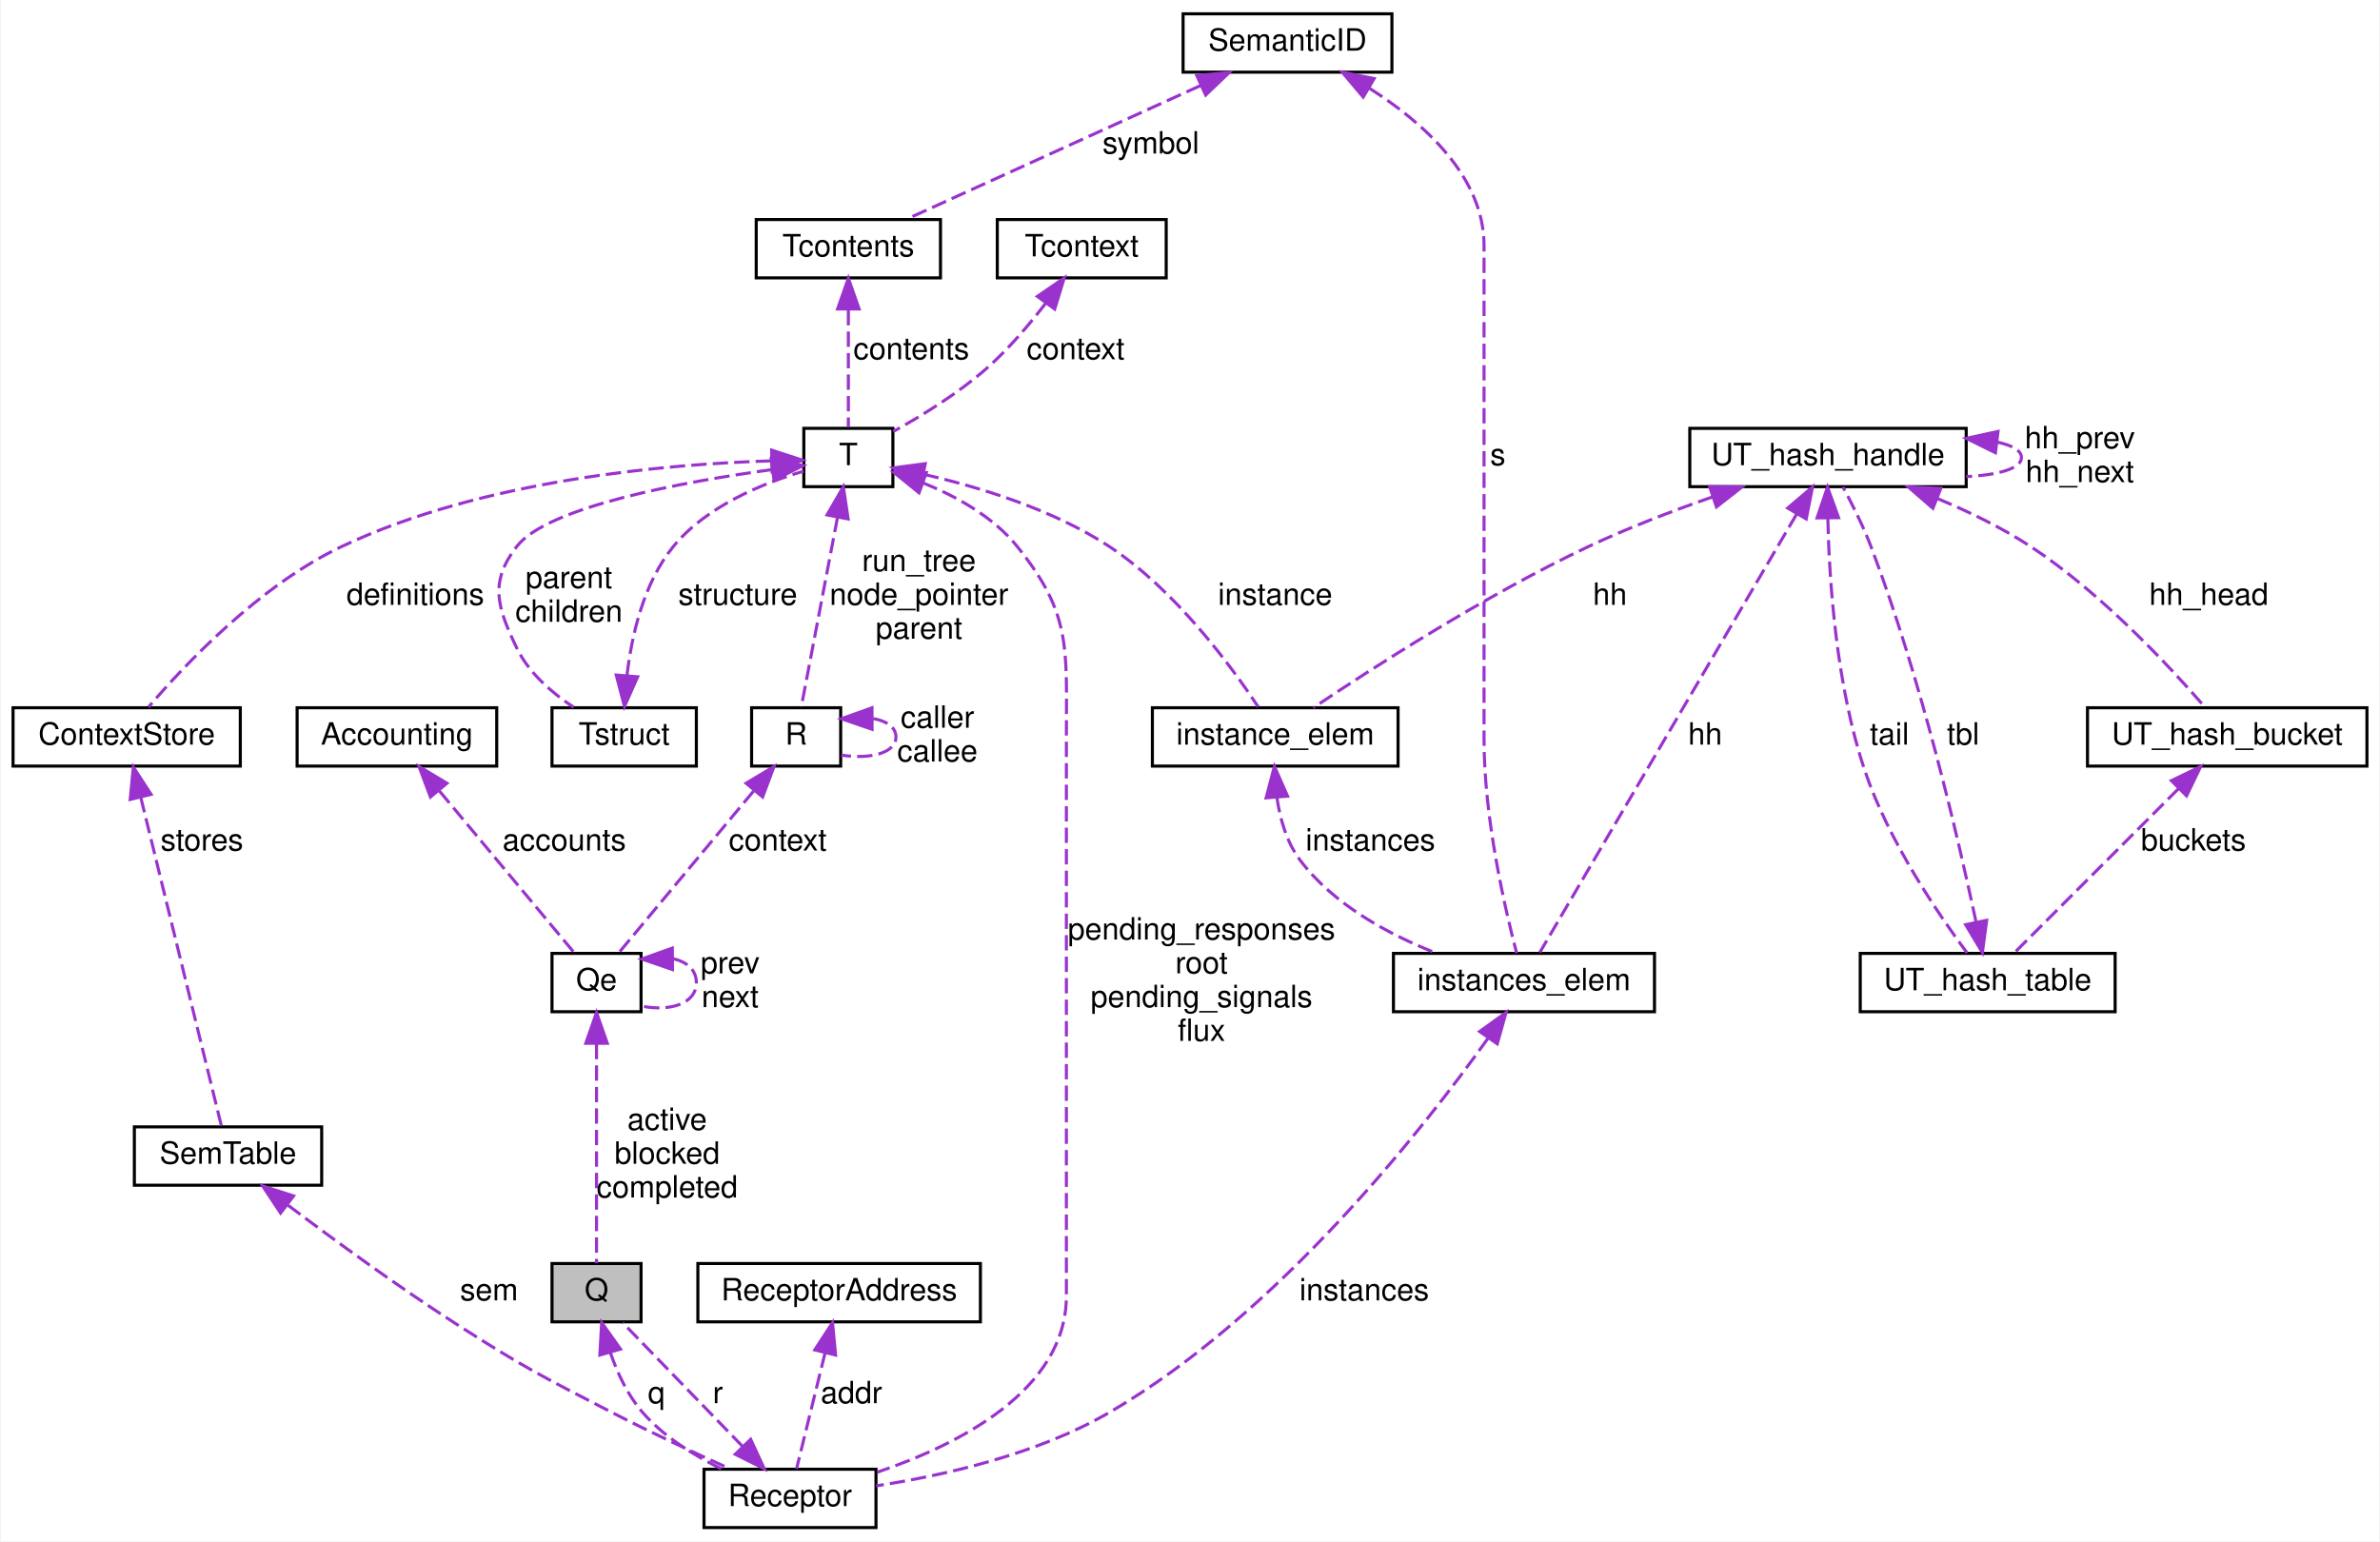
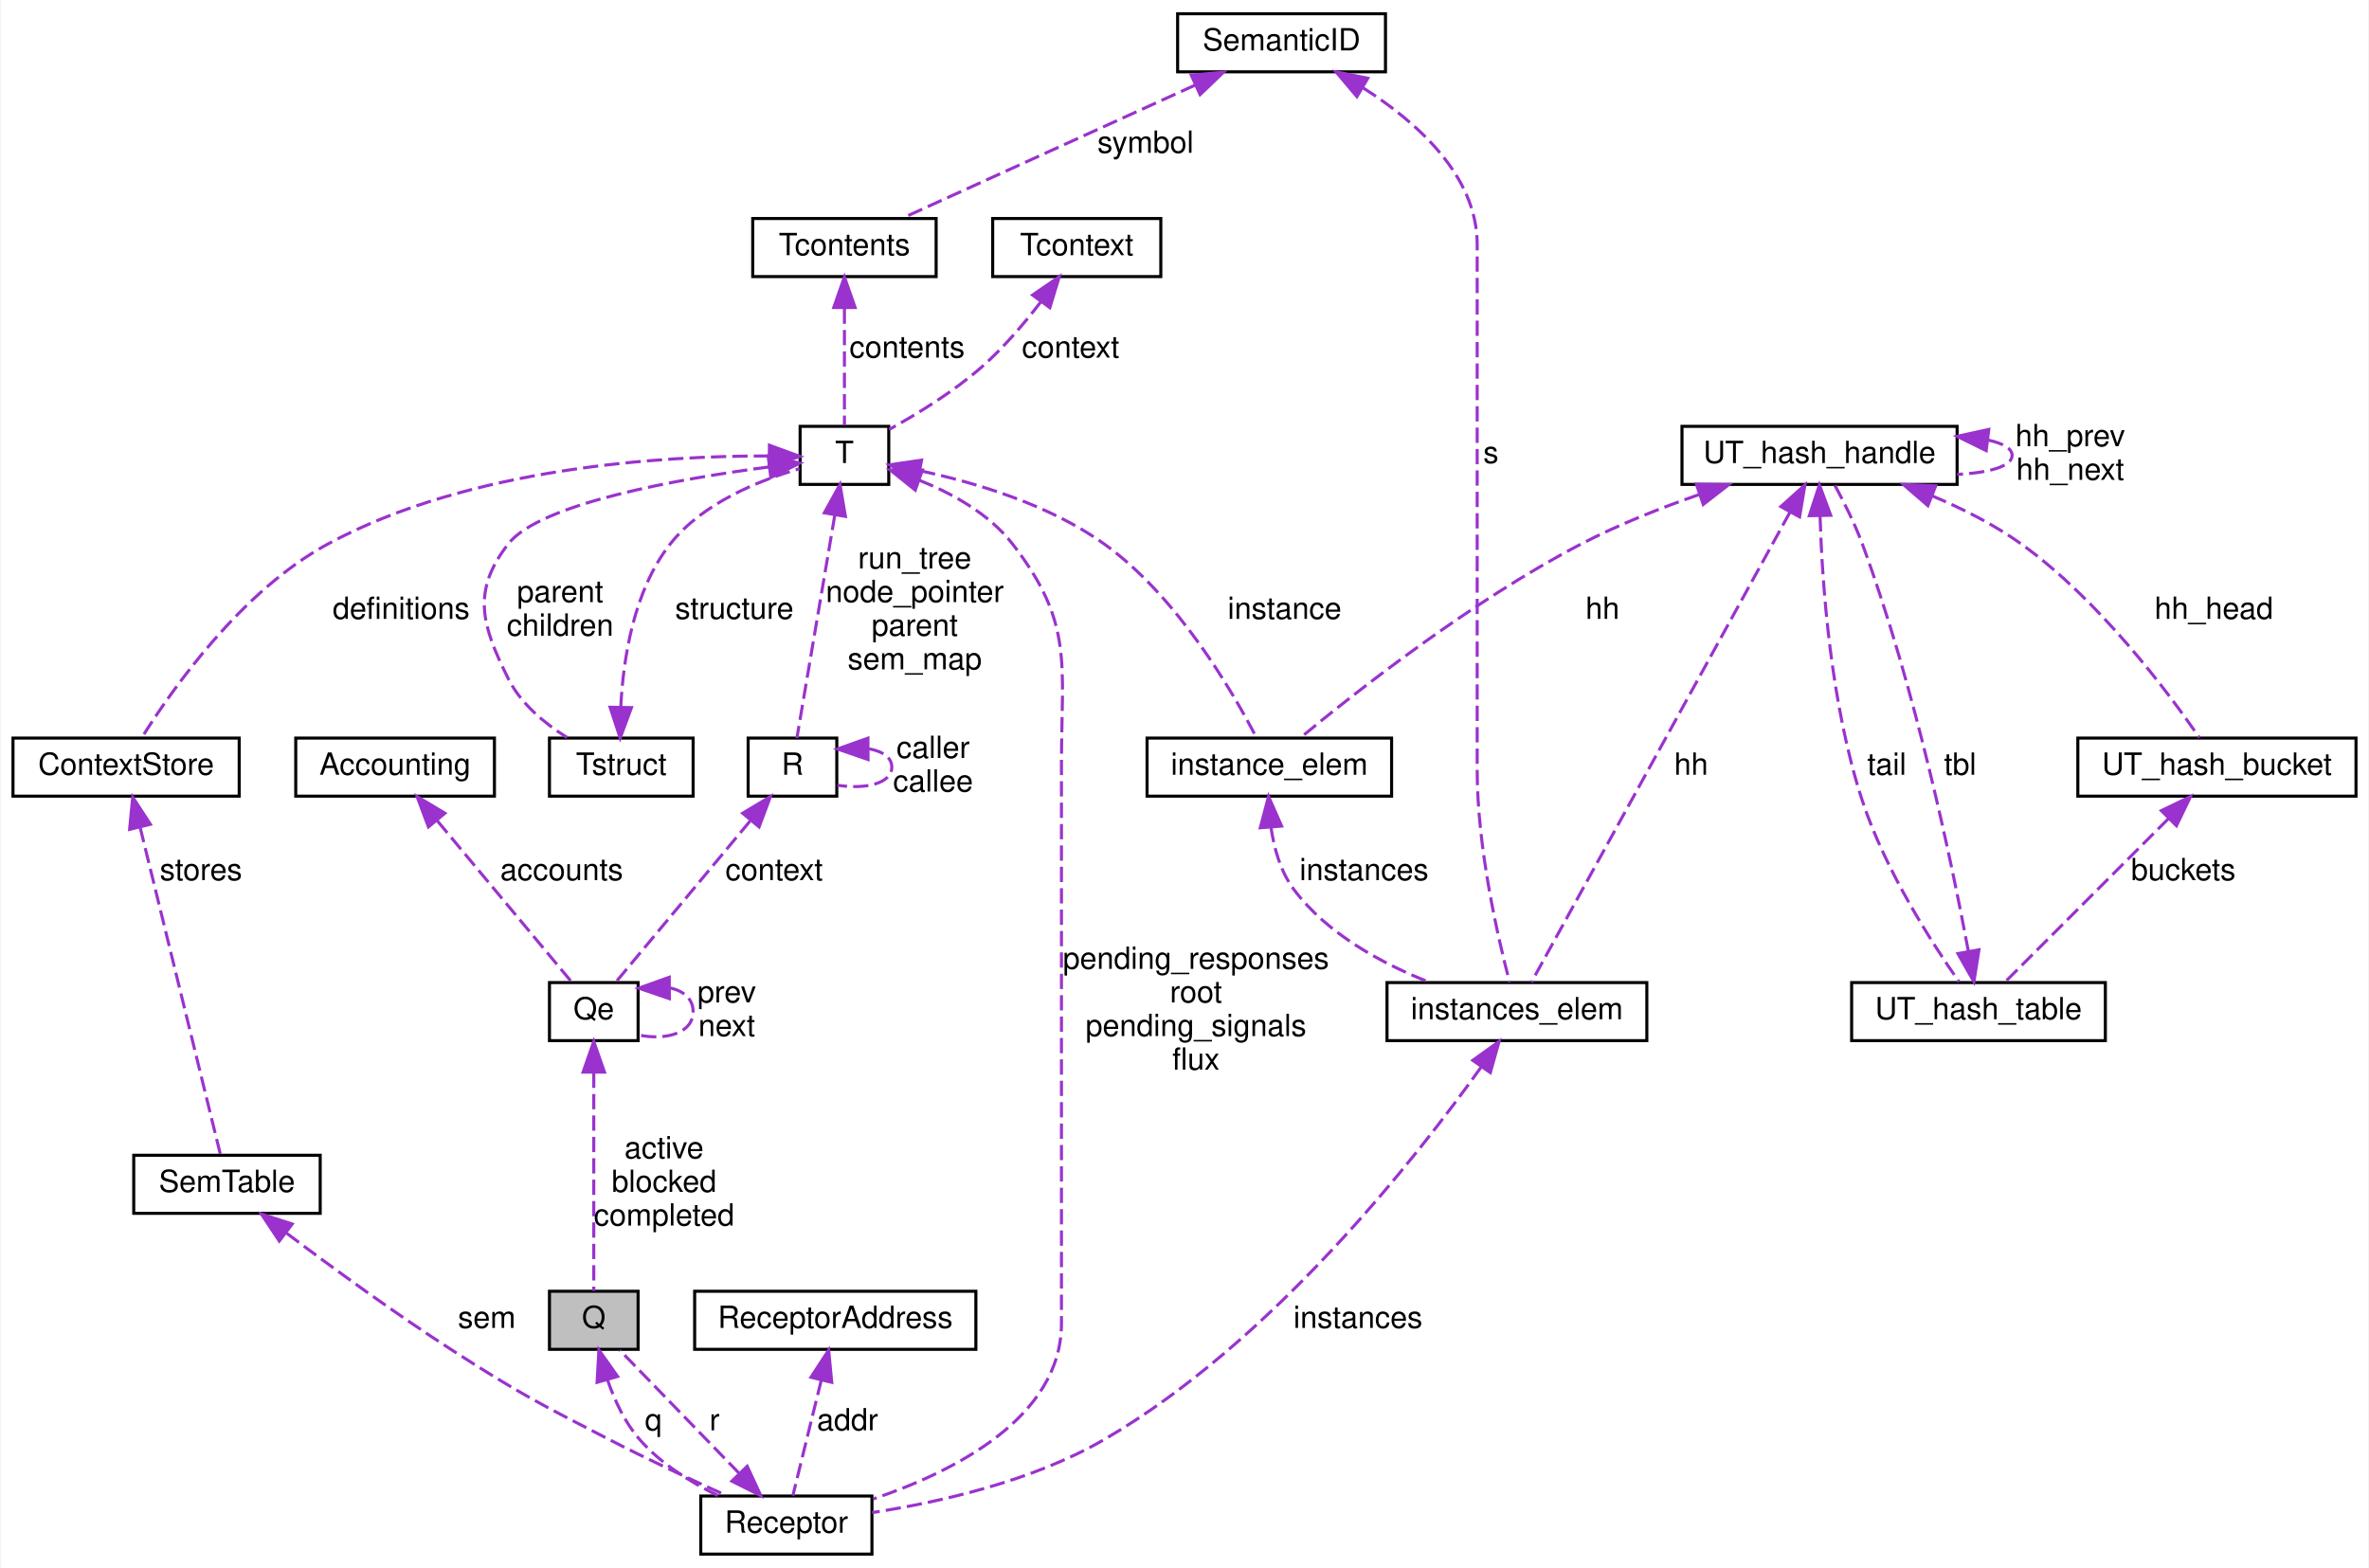
- <svg xmlns="http://www.w3.org/2000/svg" xmlns:xlink="http://www.w3.org/1999/xlink" width="775pt" height="502pt" viewBox="0.00 0.00 774.50 502.00">
-   <g id="graph0" class="graph" transform="scale(1 1) rotate(0) translate(4 498)">
-     <polygon fill="white" stroke="none" points="-4,4 -4,-498 770.5,-498 770.5,4 -4,4" />
+ <svg xmlns="http://www.w3.org/2000/svg" xmlns:xlink="http://www.w3.org/1999/xlink" width="775pt" height="513pt" viewBox="0.00 0.00 774.50 513.00">
+   <g id="graph0" class="graph" transform="scale(1 1) rotate(0) translate(4 509)">
+     <polygon fill="white" stroke="none" points="-4,4 -4,-509 770.5,-509 770.5,4 -4,4" />
    <g id="node1" class="node">
      <polygon fill="#bfbfbf" stroke="black" points="175.5,-67.5 175.5,-86.5 204.5,-86.5 204.5,-67.5 175.5,-67.5" />
      <text text-anchor="middle" x="190" y="-74.5" font-family="Helvetica,sans-Serif" font-size="10.00">Q</text>
    </g>
    <g id="node10" class="node">
      <g id="a_node10">
        <a xlink:href="structReceptor.html" target="_top" xlink:title="Receptor">
          <polygon fill="white" stroke="black" points="225,-0.5 225,-19.5 281,-19.5 281,-0.5 225,-0.5" />
          <text text-anchor="middle" x="253" y="-7.5" font-family="Helvetica,sans-Serif" font-size="10.00">Receptor</text>
        </a>
      </g>
    </g>
    <g id="edge28" class="edge">
      <path fill="none" stroke="#9a32cd" stroke-dasharray="5,2" d="M194.478,-57.538C196.788,-50.829 200.166,-43.542 205,-38 211.913,-30.073 221.747,-23.974 230.716,-19.594" />
      <polygon fill="#9a32cd" stroke="#9a32cd" points="191.079,-56.692 191.673,-67.27 197.806,-58.631 191.079,-56.692" />
      <text text-anchor="middle" x="209.5" y="-41" font-family="Helvetica,sans-Serif" font-size="10.00"> q</text>
    </g>
    <g id="node2" class="node">
      <g id="a_node2">
        <a xlink:href="structQe.html" target="_top" xlink:title="Qe">
          <polygon fill="white" stroke="black" points="175.5,-168.5 175.5,-187.5 204.5,-187.5 204.5,-168.5 175.5,-168.5" />
          <text text-anchor="middle" x="190" y="-175.5" font-family="Helvetica,sans-Serif" font-size="10.00">Qe</text>
        </a>
      </g>
    </g>
    <g id="edge1" class="edge">
      <path fill="none" stroke="#9a32cd" stroke-dasharray="5,2" d="M190,-158.029C190,-136.543 190,-102.467 190,-86.624" />
      <polygon fill="#9a32cd" stroke="#9a32cd" points="186.5,-158.214 190,-168.214 193.5,-158.214 186.5,-158.214" />
      <text text-anchor="middle" x="213" y="-130" font-family="Helvetica,sans-Serif" font-size="10.00"> active</text>
      <text text-anchor="middle" x="213" y="-119" font-family="Helvetica,sans-Serif" font-size="10.00">blocked</text>
      <text text-anchor="middle" x="213" y="-108" font-family="Helvetica,sans-Serif" font-size="10.00">completed</text>
    </g>
    <g id="edge2" class="edge">
      <path fill="none" stroke="#9a32cd" stroke-dasharray="5,2" d="M215.048,-185.74C219.441,-184.713 222.5,-182.133 222.5,-178 222.5,-171.039 213.824,-168.483 204.706,-170.332" />
      <polygon fill="#9a32cd" stroke="#9a32cd" points="214.731,-182.238 204.706,-185.668 214.682,-189.238 214.731,-182.238" />
      <text text-anchor="middle" x="233.5" y="-181" font-family="Helvetica,sans-Serif" font-size="10.00"> prev</text>
      <text text-anchor="middle" x="233.5" y="-170" font-family="Helvetica,sans-Serif" font-size="10.00">next</text>
    </g>
    <g id="node3" class="node">
      <g id="a_node3">
        <a xlink:href="structR.html" target="_top" xlink:title="R">
          <polygon fill="white" stroke="black" points="240.5,-248.5 240.5,-267.5 269.5,-267.5 269.5,-248.5 240.5,-248.5" />
          <text text-anchor="middle" x="255" y="-255.5" font-family="Helvetica,sans-Serif" font-size="10.00">R</text>
        </a>
      </g>
    </g>
    <g id="edge3" class="edge">
      <path fill="none" stroke="#9a32cd" stroke-dasharray="5,2" d="M241.122,-240.346C227.759,-224.311 208.057,-200.668 197.437,-187.924" />
      <polygon fill="#9a32cd" stroke="#9a32cd" points="238.705,-242.913 247.796,-248.355 244.082,-238.432 238.705,-242.913" />
      <text text-anchor="middle" x="249" y="-221" font-family="Helvetica,sans-Serif" font-size="10.00"> context</text>
    </g>
    <g id="edge4" class="edge">
      <path fill="none" stroke="#9a32cd" stroke-dasharray="5,2" d="M280.048,-263.981C284.441,-263.187 287.5,-261.194 287.5,-258 287.5,-252.621 278.824,-250.646 269.706,-252.075" />
      <polygon fill="#9a32cd" stroke="#9a32cd" points="279.725,-260.48 269.706,-263.925 279.687,-267.479 279.725,-260.48" />
      <text text-anchor="middle" x="301" y="-261" font-family="Helvetica,sans-Serif" font-size="10.00"> caller</text>
      <text text-anchor="middle" x="301" y="-250" font-family="Helvetica,sans-Serif" font-size="10.00">callee</text>
    </g>
    <g id="node4" class="node">
      <g id="a_node4">
        <a xlink:href="structT.html" target="_top" xlink:title="T">
-           <polygon fill="white" stroke="black" points="257.5,-339.5 257.5,-358.5 286.5,-358.5 286.5,-339.5 257.5,-339.5" />
-           <text text-anchor="middle" x="272" y="-346.5" font-family="Helvetica,sans-Serif" font-size="10.00">T</text>
+           <polygon fill="white" stroke="black" points="257.5,-350.5 257.5,-369.5 286.5,-369.5 286.5,-350.5 257.5,-350.5" />
+           <text text-anchor="middle" x="272" y="-357.5" font-family="Helvetica,sans-Serif" font-size="10.00">T</text>
        </a>
      </g>
    </g>
    <g id="edge5" class="edge">
-       <path fill="none" stroke="#9a32cd" stroke-dasharray="5,2" d="M268.488,-329.616C264.866,-310.652 259.373,-281.894 256.65,-267.639" />
-       <polygon fill="#9a32cd" stroke="#9a32cd" points="265.056,-330.301 270.37,-339.466 271.932,-328.987 265.056,-330.301" />
-       <text text-anchor="middle" x="295" y="-312" font-family="Helvetica,sans-Serif" font-size="10.00"> run_tree</text>
-       <text text-anchor="middle" x="295" y="-301" font-family="Helvetica,sans-Serif" font-size="10.00">node_pointer</text>
-       <text text-anchor="middle" x="295" y="-290" font-family="Helvetica,sans-Serif" font-size="10.00">parent</text>
+       <path fill="none" stroke="#9a32cd" stroke-dasharray="5,2" d="M268.854,-340.494C265.156,-318.741 259.178,-283.576 256.446,-267.504" />
+       <polygon fill="#9a32cd" stroke="#9a32cd" points="265.424,-341.202 270.551,-350.474 272.325,-340.029 265.424,-341.202" />
+       <text text-anchor="middle" x="295" y="-323" font-family="Helvetica,sans-Serif" font-size="10.00"> run_tree</text>
+       <text text-anchor="middle" x="295" y="-312" font-family="Helvetica,sans-Serif" font-size="10.00">node_pointer</text>
+       <text text-anchor="middle" x="295" y="-301" font-family="Helvetica,sans-Serif" font-size="10.00">parent</text>
+       <text text-anchor="middle" x="295" y="-290" font-family="Helvetica,sans-Serif" font-size="10.00">sem_map</text>
    </g>
    <g id="node5" class="node">
      <g id="a_node5">
        <a xlink:href="structTstruct.html" target="_top" xlink:title="Tstruct">
          <polygon fill="white" stroke="black" points="175.5,-248.5 175.5,-267.5 222.5,-267.5 222.5,-248.5 175.5,-248.5" />
          <text text-anchor="middle" x="199" y="-255.5" font-family="Helvetica,sans-Serif" font-size="10.00">Tstruct</text>
        </a>
      </g>
    </g>
    <g id="edge7" class="edge">
-       <path fill="none" stroke="#9a32cd" stroke-dasharray="5,2" d="M247.162,-345.069C218.526,-341.12 174.091,-333.04 164,-320 155.024,-308.401 157.647,-300.219 164,-287 167.91,-278.864 175.463,-272.353 182.555,-267.663" />
-       <polygon fill="#9a32cd" stroke="#9a32cd" points="246.891,-348.563 257.259,-346.382 247.794,-341.622 246.891,-348.563" />
-       <text text-anchor="middle" x="181" y="-306.5" font-family="Helvetica,sans-Serif" font-size="10.00"> parent</text>
-       <text text-anchor="middle" x="181" y="-295.5" font-family="Helvetica,sans-Serif" font-size="10.00">children</text>
+       <path fill="none" stroke="#9a32cd" stroke-dasharray="5,2" d="M247.162,-356.198C218.02,-352.34 172.349,-344.313 162,-331 149.998,-315.561 153.292,-304.51 162,-287 166.089,-278.777 173.874,-272.325 181.251,-267.698" />
+       <polygon fill="#9a32cd" stroke="#9a32cd" points="247.058,-359.712 257.414,-357.475 247.923,-352.766 247.058,-359.712" />
+       <text text-anchor="middle" x="179" y="-312" font-family="Helvetica,sans-Serif" font-size="10.00"> parent</text>
+       <text text-anchor="middle" x="179" y="-301" font-family="Helvetica,sans-Serif" font-size="10.00">children</text>
    </g>
    <g id="edge29" class="edge">
-       <path fill="none" stroke="#9a32cd" stroke-dasharray="5,2" d="M296.254,-340.763C307.1,-336.378 319.177,-329.71 327,-320 344.585,-298.175 343,-287.028 343,-259 343,-259 343,-259 343,-76 343,-45.162 307.844,-27.481 281.477,-18.556" />
-       <polygon fill="#9a32cd" stroke="#9a32cd" points="295.019,-337.488 286.797,-344.171 297.391,-344.074 295.019,-337.488" />
+       <path fill="none" stroke="#9a32cd" stroke-dasharray="5,2" d="M296.42,-351.894C307.302,-347.538 319.362,-340.856 327,-331 347.08,-305.089 343,-291.781 343,-259 343,-259 343,-259 343,-76 343,-45.162 307.844,-27.481 281.477,-18.556" />
+       <polygon fill="#9a32cd" stroke="#9a32cd" points="295.171,-348.623 286.917,-355.265 297.512,-355.22 295.171,-348.623" />
      <text text-anchor="middle" x="387" y="-192" font-family="Helvetica,sans-Serif" font-size="10.00"> pending_responses</text>
      <text text-anchor="middle" x="387" y="-181" font-family="Helvetica,sans-Serif" font-size="10.00">root</text>
      <text text-anchor="middle" x="387" y="-170" font-family="Helvetica,sans-Serif" font-size="10.00">pending_signals</text>
      <text text-anchor="middle" x="387" y="-159" font-family="Helvetica,sans-Serif" font-size="10.00">flux</text>
    </g>
    <g id="node13" class="node">
      <g id="a_node13">
        <a xlink:href="structContextStore.html" target="_top" xlink:title="ContextStore">
          <polygon fill="white" stroke="black" points="0,-248.5 0,-267.5 74,-267.5 74,-248.5 0,-248.5" />
          <text text-anchor="middle" x="37" y="-255.5" font-family="Helvetica,sans-Serif" font-size="10.00">ContextStore</text>
        </a>
      </g>
    </g>
    <g id="edge16" class="edge">
-       <path fill="none" stroke="#9a32cd" stroke-dasharray="5,2" d="M246.81,-347.906C213.317,-346.872 153.002,-341.795 107,-320 80.196,-307.301 55.761,-281.344 44.136,-267.748" />
-       <polygon fill="#9a32cd" stroke="#9a32cd" points="247.01,-351.411 257.081,-348.12 247.156,-344.413 247.01,-351.411" />
-       <text text-anchor="middle" x="131" y="-301" font-family="Helvetica,sans-Serif" font-size="10.00"> definitions</text>
+       <path fill="none" stroke="#9a32cd" stroke-dasharray="5,2" d="M247.318,-359.809C212.898,-359.894 149.483,-356.184 103,-331 74.672,-315.652 52.038,-283.426 42.25,-267.829" />
+       <polygon fill="#9a32cd" stroke="#9a32cd" points="247.465,-363.308 257.416,-359.671 247.369,-356.309 247.465,-363.308" />
+       <text text-anchor="middle" x="127" y="-306.5" font-family="Helvetica,sans-Serif" font-size="10.00"> definitions</text>
    </g>
    <g id="node18" class="node">
      <g id="a_node18">
        <a xlink:href="structinstance__elem.html" target="_top" xlink:title="instance_elem">
          <polygon fill="white" stroke="black" points="371,-248.5 371,-267.5 451,-267.5 451,-248.5 371,-248.5" />
          <text text-anchor="middle" x="411" y="-255.5" font-family="Helvetica,sans-Serif" font-size="10.00">instance_elem</text>
        </a>
      </g>
    </g>
    <g id="edge26" class="edge">
-       <path fill="none" stroke="#9a32cd" stroke-dasharray="5,2" d="M296.488,-343.529C314.341,-339.448 338.536,-332.155 357,-320 378.501,-305.846 396.723,-280.986 405.462,-267.796" />
-       <polygon fill="#9a32cd" stroke="#9a32cd" points="295.615,-340.136 286.55,-345.621 297.057,-346.986 295.615,-340.136" />
-       <text text-anchor="middle" x="411" y="-301" font-family="Helvetica,sans-Serif" font-size="10.00"> instance</text>
+       <path fill="none" stroke="#9a32cd" stroke-dasharray="5,2" d="M296.789,-354.966C314.792,-351.104 339.044,-343.894 357,-331 380.861,-313.866 398.798,-283.068 406.644,-267.915" />
+       <polygon fill="#9a32cd" stroke="#9a32cd" points="295.902,-351.573 286.752,-356.915 297.236,-358.444 295.902,-351.573" />
+       <text text-anchor="middle" x="416" y="-306.5" font-family="Helvetica,sans-Serif" font-size="10.00"> instance</text>
    </g>
    <g id="edge6" class="edge">
-       <path fill="none" stroke="#9a32cd" stroke-dasharray="5,2" d="M199.928,-278.133C201.466,-291.193 205.352,-308.199 215,-320 225.817,-333.23 244.431,-340.704 257.435,-344.542" />
-       <polygon fill="#9a32cd" stroke="#9a32cd" points="203.395,-277.585 199.095,-267.902 196.418,-278.153 203.395,-277.585" />
-       <text text-anchor="middle" x="236" y="-301" font-family="Helvetica,sans-Serif" font-size="10.00"> structure</text>
+       <path fill="none" stroke="#9a32cd" stroke-dasharray="5,2" d="M198.83,-277.643C199.616,-293.4 203.025,-315.773 215,-331 225.564,-344.433 244.232,-351.864 257.317,-355.637" />
+       <polygon fill="#9a32cd" stroke="#9a32cd" points="202.328,-277.467 198.637,-267.536 195.329,-277.601 202.328,-277.467" />
+       <text text-anchor="middle" x="236" y="-306.5" font-family="Helvetica,sans-Serif" font-size="10.00"> structure</text>
    </g>
    <g id="node6" class="node">
      <g id="a_node6">
        <a xlink:href="structTcontext.html" target="_top" xlink:title="Tcontext">
-           <polygon fill="white" stroke="black" points="320.5,-407.5 320.5,-426.5 375.5,-426.5 375.5,-407.5 320.5,-407.5" />
-           <text text-anchor="middle" x="348" y="-414.5" font-family="Helvetica,sans-Serif" font-size="10.00">Tcontext</text>
+           <polygon fill="white" stroke="black" points="320.5,-418.5 320.5,-437.5 375.5,-437.5 375.5,-418.5 320.5,-418.5" />
+           <text text-anchor="middle" x="348" y="-425.5" font-family="Helvetica,sans-Serif" font-size="10.00">Tcontext</text>
        </a>
      </g>
    </g>
    <g id="edge8" class="edge">
-       <path fill="none" stroke="#9a32cd" stroke-dasharray="5,2" d="M336.273,-399.263C330.877,-392.229 324.101,-384.248 317,-378 307.743,-369.856 295.847,-362.566 286.612,-357.467" />
-       <polygon fill="#9a32cd" stroke="#9a32cd" points="333.552,-401.472 342.29,-407.464 339.196,-397.331 333.552,-401.472" />
-       <text text-anchor="middle" x="346" y="-381" font-family="Helvetica,sans-Serif" font-size="10.00"> context</text>
+       <path fill="none" stroke="#9a32cd" stroke-dasharray="5,2" d="M336.273,-410.263C330.877,-403.229 324.101,-395.248 317,-389 307.743,-380.856 295.847,-373.566 286.612,-368.467" />
+       <polygon fill="#9a32cd" stroke="#9a32cd" points="333.552,-412.472 342.29,-418.464 339.196,-408.331 333.552,-412.472" />
+       <text text-anchor="middle" x="346" y="-392" font-family="Helvetica,sans-Serif" font-size="10.00"> context</text>
    </g>
    <g id="node7" class="node">
      <g id="a_node7">
        <a xlink:href="structTcontents.html" target="_top" xlink:title="Tcontents">
-           <polygon fill="white" stroke="black" points="242,-407.5 242,-426.5 302,-426.5 302,-407.5 242,-407.5" />
-           <text text-anchor="middle" x="272" y="-414.5" font-family="Helvetica,sans-Serif" font-size="10.00">Tcontents</text>
+           <polygon fill="white" stroke="black" points="242,-418.5 242,-437.5 302,-437.5 302,-418.5 242,-418.5" />
+           <text text-anchor="middle" x="272" y="-425.5" font-family="Helvetica,sans-Serif" font-size="10.00">Tcontents</text>
        </a>
      </g>
    </g>
    <g id="edge9" class="edge">
-       <path fill="none" stroke="#9a32cd" stroke-dasharray="5,2" d="M272,-397.041C272,-384.472 272,-368.563 272,-358.841" />
-       <polygon fill="#9a32cd" stroke="#9a32cd" points="268.5,-397.372 272,-407.372 275.5,-397.372 268.5,-397.372" />
-       <text text-anchor="middle" x="292.5" y="-381" font-family="Helvetica,sans-Serif" font-size="10.00"> contents</text>
+       <path fill="none" stroke="#9a32cd" stroke-dasharray="5,2" d="M272,-408.041C272,-395.472 272,-379.563 272,-369.841" />
+       <polygon fill="#9a32cd" stroke="#9a32cd" points="268.5,-408.372 272,-418.372 275.5,-408.372 268.5,-408.372" />
+       <text text-anchor="middle" x="292.5" y="-392" font-family="Helvetica,sans-Serif" font-size="10.00"> contents</text>
    </g>
    <g id="node8" class="node">
      <g id="a_node8">
        <a xlink:href="structSemanticID.html" target="_top" xlink:title="SemanticID">
-           <polygon fill="white" stroke="black" points="381,-474.5 381,-493.5 449,-493.5 449,-474.5 381,-474.5" />
-           <text text-anchor="middle" x="415" y="-481.5" font-family="Helvetica,sans-Serif" font-size="10.00">SemanticID</text>
+           <polygon fill="white" stroke="black" points="381,-485.5 381,-504.5 449,-504.5 449,-485.5 381,-485.5" />
+           <text text-anchor="middle" x="415" y="-492.5" font-family="Helvetica,sans-Serif" font-size="10.00">SemanticID</text>
        </a>
      </g>
    </g>
    <g id="edge10" class="edge">
-       <path fill="none" stroke="#9a32cd" stroke-dasharray="5,2" d="M386.648,-470.113C358.325,-457.239 315.573,-437.806 291.068,-426.667" />
-       <polygon fill="#9a32cd" stroke="#9a32cd" points="385.459,-473.417 396.011,-474.369 388.355,-467.044 385.459,-473.417" />
-       <text text-anchor="middle" x="370.5" y="-448" font-family="Helvetica,sans-Serif" font-size="10.00"> symbol</text>
+       <path fill="none" stroke="#9a32cd" stroke-dasharray="5,2" d="M386.648,-481.113C358.325,-468.239 315.573,-448.806 291.068,-437.667" />
+       <polygon fill="#9a32cd" stroke="#9a32cd" points="385.459,-484.417 396.011,-485.369 388.355,-478.044 385.459,-484.417" />
+       <text text-anchor="middle" x="370.5" y="-459" font-family="Helvetica,sans-Serif" font-size="10.00"> symbol</text>
    </g>
    <g id="node14" class="node">
      <g id="a_node14">
        <a xlink:href="structinstances__elem.html" target="_top" xlink:title="instances_elem">
          <polygon fill="white" stroke="black" points="449.5,-168.5 449.5,-187.5 534.5,-187.5 534.5,-168.5 449.5,-168.5" />
          <text text-anchor="middle" x="492" y="-175.5" font-family="Helvetica,sans-Serif" font-size="10.00">instances_elem</text>
        </a>
      </g>
    </g>
    <g id="edge27" class="edge">
-       <path fill="none" stroke="#9a32cd" stroke-dasharray="5,2" d="M441.693,-469.239C459.25,-458.08 479,-440.522 479,-418 479,-418 479,-418 479,-257 479,-231.465 485.863,-201.86 489.616,-187.579" />
-       <polygon fill="#9a32cd" stroke="#9a32cd" points="439.652,-466.379 432.828,-474.484 443.216,-472.404 439.652,-466.379" />
-       <text text-anchor="middle" x="483.5" y="-346.5" font-family="Helvetica,sans-Serif" font-size="10.00"> s</text>
+       <path fill="none" stroke="#9a32cd" stroke-dasharray="5,2" d="M441.693,-480.239C459.25,-469.08 479,-451.522 479,-429 479,-429 479,-429 479,-257 479,-231.465 485.863,-201.86 489.616,-187.579" />
+       <polygon fill="#9a32cd" stroke="#9a32cd" points="439.652,-477.379 432.828,-485.484 443.216,-483.404 439.652,-477.379" />
+       <text text-anchor="middle" x="483.5" y="-357.5" font-family="Helvetica,sans-Serif" font-size="10.00"> s</text>
    </g>
    <g id="node9" class="node">
      <g id="a_node9">
        <a xlink:href="structAccounting.html" target="_top" xlink:title="Accounting">
          <polygon fill="white" stroke="black" points="92.5,-248.5 92.5,-267.5 157.5,-267.5 157.5,-248.5 92.5,-248.5" />
          <text text-anchor="middle" x="125" y="-255.5" font-family="Helvetica,sans-Serif" font-size="10.00">Accounting</text>
        </a>
      </g>
    </g>
    <g id="edge11" class="edge">
      <path fill="none" stroke="#9a32cd" stroke-dasharray="5,2" d="M138.878,-240.346C152.241,-224.311 171.943,-200.668 182.563,-187.924" />
      <polygon fill="#9a32cd" stroke="#9a32cd" points="135.918,-238.432 132.204,-248.355 141.295,-242.913 135.918,-238.432" />
      <text text-anchor="middle" x="179.5" y="-221" font-family="Helvetica,sans-Serif" font-size="10.00"> accounts</text>
    </g>
    <g id="edge12" class="edge">
      <path fill="none" stroke="#9a32cd" stroke-dasharray="5,2" d="M237.656,-26.831C225.341,-39.537 208.509,-56.903 198.496,-67.234" />
      <polygon fill="#9a32cd" stroke="#9a32cd" points="240.192,-29.244 244.638,-19.627 235.165,-24.372 240.192,-29.244" />
      <text text-anchor="middle" x="229.5" y="-41" font-family="Helvetica,sans-Serif" font-size="10.00"> r</text>
    </g>
    <g id="node11" class="node">
      <g id="a_node11">
        <a xlink:href="structReceptorAddress.html" target="_top" xlink:title="ReceptorAddress">
          <polygon fill="white" stroke="black" points="223,-67.5 223,-86.5 315,-86.5 315,-67.5 223,-67.5" />
          <text text-anchor="middle" x="269" y="-74.5" font-family="Helvetica,sans-Serif" font-size="10.00">ReceptorAddress</text>
        </a>
      </g>
    </g>
    <g id="edge13" class="edge">
      <path fill="none" stroke="#9a32cd" stroke-dasharray="5,2" d="M264.425,-57.414C261.366,-44.988 257.484,-29.217 255.124,-19.627" />
      <polygon fill="#9a32cd" stroke="#9a32cd" points="261.053,-58.36 266.842,-67.234 267.85,-56.687 261.053,-58.36" />
      <text text-anchor="middle" x="273" y="-41" font-family="Helvetica,sans-Serif" font-size="10.00"> addr</text>
    </g>
    <g id="node12" class="node">
      <g id="a_node12">
        <a xlink:href="structSemTable.html" target="_top" xlink:title="SemTable">
          <polygon fill="white" stroke="black" points="39.5,-112 39.5,-131 100.5,-131 100.5,-112 39.5,-112" />
          <text text-anchor="middle" x="70" y="-119" font-family="Helvetica,sans-Serif" font-size="10.00">SemTable</text>
        </a>
      </g>
    </g>
    <g id="edge14" class="edge">
      <path fill="none" stroke="#9a32cd" stroke-dasharray="5,2" d="M89.554,-105.467C104.241,-94.399 125.008,-79.214 144,-67 165.931,-52.896 171.828,-49.956 195,-38 207.634,-31.481 222.134,-24.731 233.476,-19.611" />
      <polygon fill="#9a32cd" stroke="#9a32cd" points="87.112,-102.927 81.266,-111.764 91.346,-108.502 87.112,-102.927" />
      <text text-anchor="middle" x="155" y="-74.5" font-family="Helvetica,sans-Serif" font-size="10.00"> sem</text>
    </g>
    <g id="edge15" class="edge">
      <path fill="none" stroke="#9a32cd" stroke-dasharray="5,2" d="M41.585,-238.312C48.817,-208.836 62.592,-152.692 67.87,-131.183" />
      <polygon fill="#9a32cd" stroke="#9a32cd" points="38.149,-237.629 39.165,-248.175 44.947,-239.297 38.149,-237.629" />
      <text text-anchor="middle" x="61.5" y="-221" font-family="Helvetica,sans-Serif" font-size="10.00"> stores</text>
    </g>
    <g id="edge17" class="edge">
      <path fill="none" stroke="#9a32cd" stroke-dasharray="5,2" d="M480.254,-159.799C459.142,-130.239 411.834,-69.908 357,-38 333.46,-24.302 302.944,-17.447 281.065,-14.084" />
      <polygon fill="#9a32cd" stroke="#9a32cd" points="477.562,-162.056 486.165,-168.24 483.296,-158.041 477.562,-162.056" />
      <text text-anchor="middle" x="440" y="-74.5" font-family="Helvetica,sans-Serif" font-size="10.00"> instances</text>
    </g>
    <g id="node15" class="node">
      <g id="a_node15">
        <a xlink:href="structUT__hash__handle.html" target="_top" xlink:title="UT_hash_handle">
-           <polygon fill="white" stroke="black" points="546,-339.5 546,-358.5 636,-358.5 636,-339.5 546,-339.5" />
-           <text text-anchor="middle" x="591" y="-346.5" font-family="Helvetica,sans-Serif" font-size="10.00">UT_hash_handle</text>
+           <polygon fill="white" stroke="black" points="546,-350.5 546,-369.5 636,-369.5 636,-350.5 546,-350.5" />
+           <text text-anchor="middle" x="591" y="-357.5" font-family="Helvetica,sans-Serif" font-size="10.00">UT_hash_handle</text>
        </a>
      </g>
    </g>
    <g id="edge18" class="edge">
-       <path fill="none" stroke="#9a32cd" stroke-dasharray="5,2" d="M580.796,-330.582C559.879,-294.873 512.788,-214.486 497.154,-187.798" />
-       <polygon fill="#9a32cd" stroke="#9a32cd" points="577.88,-332.528 585.954,-339.387 583.92,-328.989 577.88,-332.528" />
-       <text text-anchor="middle" x="551" y="-255.5" font-family="Helvetica,sans-Serif" font-size="10.00"> hh</text>
+       <path fill="none" stroke="#9a32cd" stroke-dasharray="5,2" d="M581.35,-341.455C560.532,-303.603 512.046,-215.447 496.727,-187.595" />
+       <polygon fill="#9a32cd" stroke="#9a32cd" points="578.339,-343.243 586.225,-350.318 584.473,-339.869 578.339,-343.243" />
+       <text text-anchor="middle" x="549" y="-255.5" font-family="Helvetica,sans-Serif" font-size="10.00"> hh</text>
    </g>
    <g id="edge19" class="edge">
-       <path fill="none" stroke="#9a32cd" stroke-dasharray="5,2" d="M646.264,-353.98C651.026,-352.922 654,-351.262 654,-349 654,-345.381 646.386,-343.303 636.02,-342.765" />
-       <polygon fill="#9a32cd" stroke="#9a32cd" points="645.521,-350.545 636.02,-355.235 646.372,-357.493 645.521,-350.545" />
-       <text text-anchor="middle" x="673" y="-352" font-family="Helvetica,sans-Serif" font-size="10.00"> hh_prev</text>
-       <text text-anchor="middle" x="673" y="-341" font-family="Helvetica,sans-Serif" font-size="10.00">hh_next</text>
+       <path fill="none" stroke="#9a32cd" stroke-dasharray="5,2" d="M646.264,-364.98C651.026,-363.922 654,-362.262 654,-360 654,-356.381 646.386,-354.303 636.02,-353.765" />
+       <polygon fill="#9a32cd" stroke="#9a32cd" points="645.521,-361.545 636.02,-366.235 646.372,-368.493 645.521,-361.545" />
+       <text text-anchor="middle" x="673" y="-363" font-family="Helvetica,sans-Serif" font-size="10.00"> hh_prev</text>
+       <text text-anchor="middle" x="673" y="-352" font-family="Helvetica,sans-Serif" font-size="10.00">hh_next</text>
    </g>
    <g id="node16" class="node">
      <g id="a_node16">
        <a xlink:href="structUT__hash__table.html" target="_top" xlink:title="UT_hash_table">
          <polygon fill="white" stroke="black" points="601.5,-168.5 601.5,-187.5 684.5,-187.5 684.5,-168.5 601.5,-168.5" />
          <text text-anchor="middle" x="643" y="-175.5" font-family="Helvetica,sans-Serif" font-size="10.00">UT_hash_table</text>
        </a>
      </g>
    </g>
    <g id="edge23" class="edge">
-       <path fill="none" stroke="#9a32cd" stroke-dasharray="5,2" d="M590.948,-329.106C591.412,-308.426 593.719,-274.545 603,-247 610.785,-223.896 627.082,-200.046 636.291,-187.657" />
-       <polygon fill="#9a32cd" stroke="#9a32cd" points="587.445,-329.328 590.847,-339.361 594.445,-329.396 587.445,-329.328" />
-       <text text-anchor="middle" x="611" y="-255.5" font-family="Helvetica,sans-Serif" font-size="10.00"> tail</text>
+       <path fill="none" stroke="#9a32cd" stroke-dasharray="5,2" d="M591.17,-340.074C591.868,-317.409 594.65,-278.553 605,-247 612.503,-224.127 627.944,-200.186 636.656,-187.721" />
+       <polygon fill="#9a32cd" stroke="#9a32cd" points="587.665,-340.258 590.965,-350.326 594.664,-340.398 587.665,-340.258" />
+       <text text-anchor="middle" x="613" y="-255.5" font-family="Helvetica,sans-Serif" font-size="10.00"> tail</text>
    </g>
    <g id="node17" class="node">
      <g id="a_node17">
        <a xlink:href="structUT__hash__bucket.html" target="_top" xlink:title="UT_hash_bucket">
          <polygon fill="white" stroke="black" points="675.5,-248.5 675.5,-267.5 766.5,-267.5 766.5,-248.5 675.5,-248.5" />
          <text text-anchor="middle" x="721" y="-255.5" font-family="Helvetica,sans-Serif" font-size="10.00">UT_hash_bucket</text>
        </a>
      </g>
    </g>
    <g id="edge22" class="edge">
-       <path fill="none" stroke="#9a32cd" stroke-dasharray="5,2" d="M626.652,-335.626C636.842,-331.37 647.698,-326.112 657,-320 680.091,-304.828 702.351,-280.834 713.533,-267.925" />
-       <polygon fill="#9a32cd" stroke="#9a32cd" points="625.162,-332.451 617.159,-339.394 627.744,-338.958 625.162,-332.451" />
-       <text text-anchor="middle" x="715" y="-301" font-family="Helvetica,sans-Serif" font-size="10.00"> hh_head</text>
+       <path fill="none" stroke="#9a32cd" stroke-dasharray="5,2" d="M627.762,-346.782C637.728,-342.59 648.189,-337.326 657,-331 682.541,-312.662 705.084,-282.428 715.258,-267.66" />
+       <polygon fill="#9a32cd" stroke="#9a32cd" points="626.441,-343.541 618.428,-350.472 629.015,-350.05 626.441,-343.541" />
+       <text text-anchor="middle" x="720" y="-306.5" font-family="Helvetica,sans-Serif" font-size="10.00"> hh_head</text>
    </g>
    <g id="edge25" class="edge">
-       <path fill="none" stroke="#9a32cd" stroke-dasharray="5,2" d="M553.427,-336.17C540.403,-331.637 525.852,-326.079 513,-320 479.24,-304.031 442.229,-280.15 423.441,-267.527" />
-       <polygon fill="#9a32cd" stroke="#9a32cd" points="552.442,-339.531 563.036,-339.428 554.69,-332.902 552.442,-339.531" />
-       <text text-anchor="middle" x="520" y="-301" font-family="Helvetica,sans-Serif" font-size="10.00"> hh</text>
+       <path fill="none" stroke="#9a32cd" stroke-dasharray="5,2" d="M551.516,-347.147C538.902,-342.754 525.086,-337.287 513,-331 476.848,-312.195 438.785,-282.18 421.115,-267.561" />
+       <polygon fill="#9a32cd" stroke="#9a32cd" points="550.723,-350.573 561.317,-350.435 552.95,-343.936 550.723,-350.573" />
+       <text text-anchor="middle" x="520" y="-306.5" font-family="Helvetica,sans-Serif" font-size="10.00"> hh</text>
    </g>
    <g id="edge20" class="edge">
-       <path fill="none" stroke="#9a32cd" stroke-dasharray="5,2" d="M639.17,-197.91C633.334,-225.33 621.167,-277.494 605,-320 602.45,-326.705 598.807,-333.94 595.877,-339.376" />
-       <polygon fill="#9a32cd" stroke="#9a32cd" points="642.668,-198.278 641.276,-187.775 635.815,-196.853 642.668,-198.278" />
-       <text text-anchor="middle" x="635" y="-255.5" font-family="Helvetica,sans-Serif" font-size="10.00"> tbl</text>
+       <path fill="none" stroke="#9a32cd" stroke-dasharray="5,2" d="M639.682,-197.765C634.234,-226.864 622.246,-284.38 605,-331 602.511,-337.728 598.867,-344.963 595.92,-350.392" />
+       <polygon fill="#9a32cd" stroke="#9a32cd" points="643.154,-198.236 641.503,-187.77 636.267,-196.981 643.154,-198.236" />
+       <text text-anchor="middle" x="637" y="-255.5" font-family="Helvetica,sans-Serif" font-size="10.00"> tbl</text>
    </g>
    <g id="edge21" class="edge">
      <path fill="none" stroke="#9a32cd" stroke-dasharray="5,2" d="M705.229,-241.229C689.19,-225.19 664.904,-200.904 651.924,-187.924" />
      <polygon fill="#9a32cd" stroke="#9a32cd" points="702.809,-243.758 712.355,-248.355 707.758,-238.809 702.809,-243.758" />
      <text text-anchor="middle" x="710" y="-221" font-family="Helvetica,sans-Serif" font-size="10.00"> buckets</text>
    </g>
    <g id="edge24" class="edge">
      <path fill="none" stroke="#9a32cd" stroke-dasharray="5,2" d="M411.535,-238.371C412.533,-231.422 414.659,-223.816 419,-218 429.916,-203.376 447.967,-193.664 463.388,-187.589" />
      <polygon fill="#9a32cd" stroke="#9a32cd" points="408.042,-238.154 410.74,-248.399 415.02,-238.707 408.042,-238.154" />
      <text text-anchor="middle" x="442" y="-221" font-family="Helvetica,sans-Serif" font-size="10.00"> instances</text>
    </g>
  </g>
</svg>
